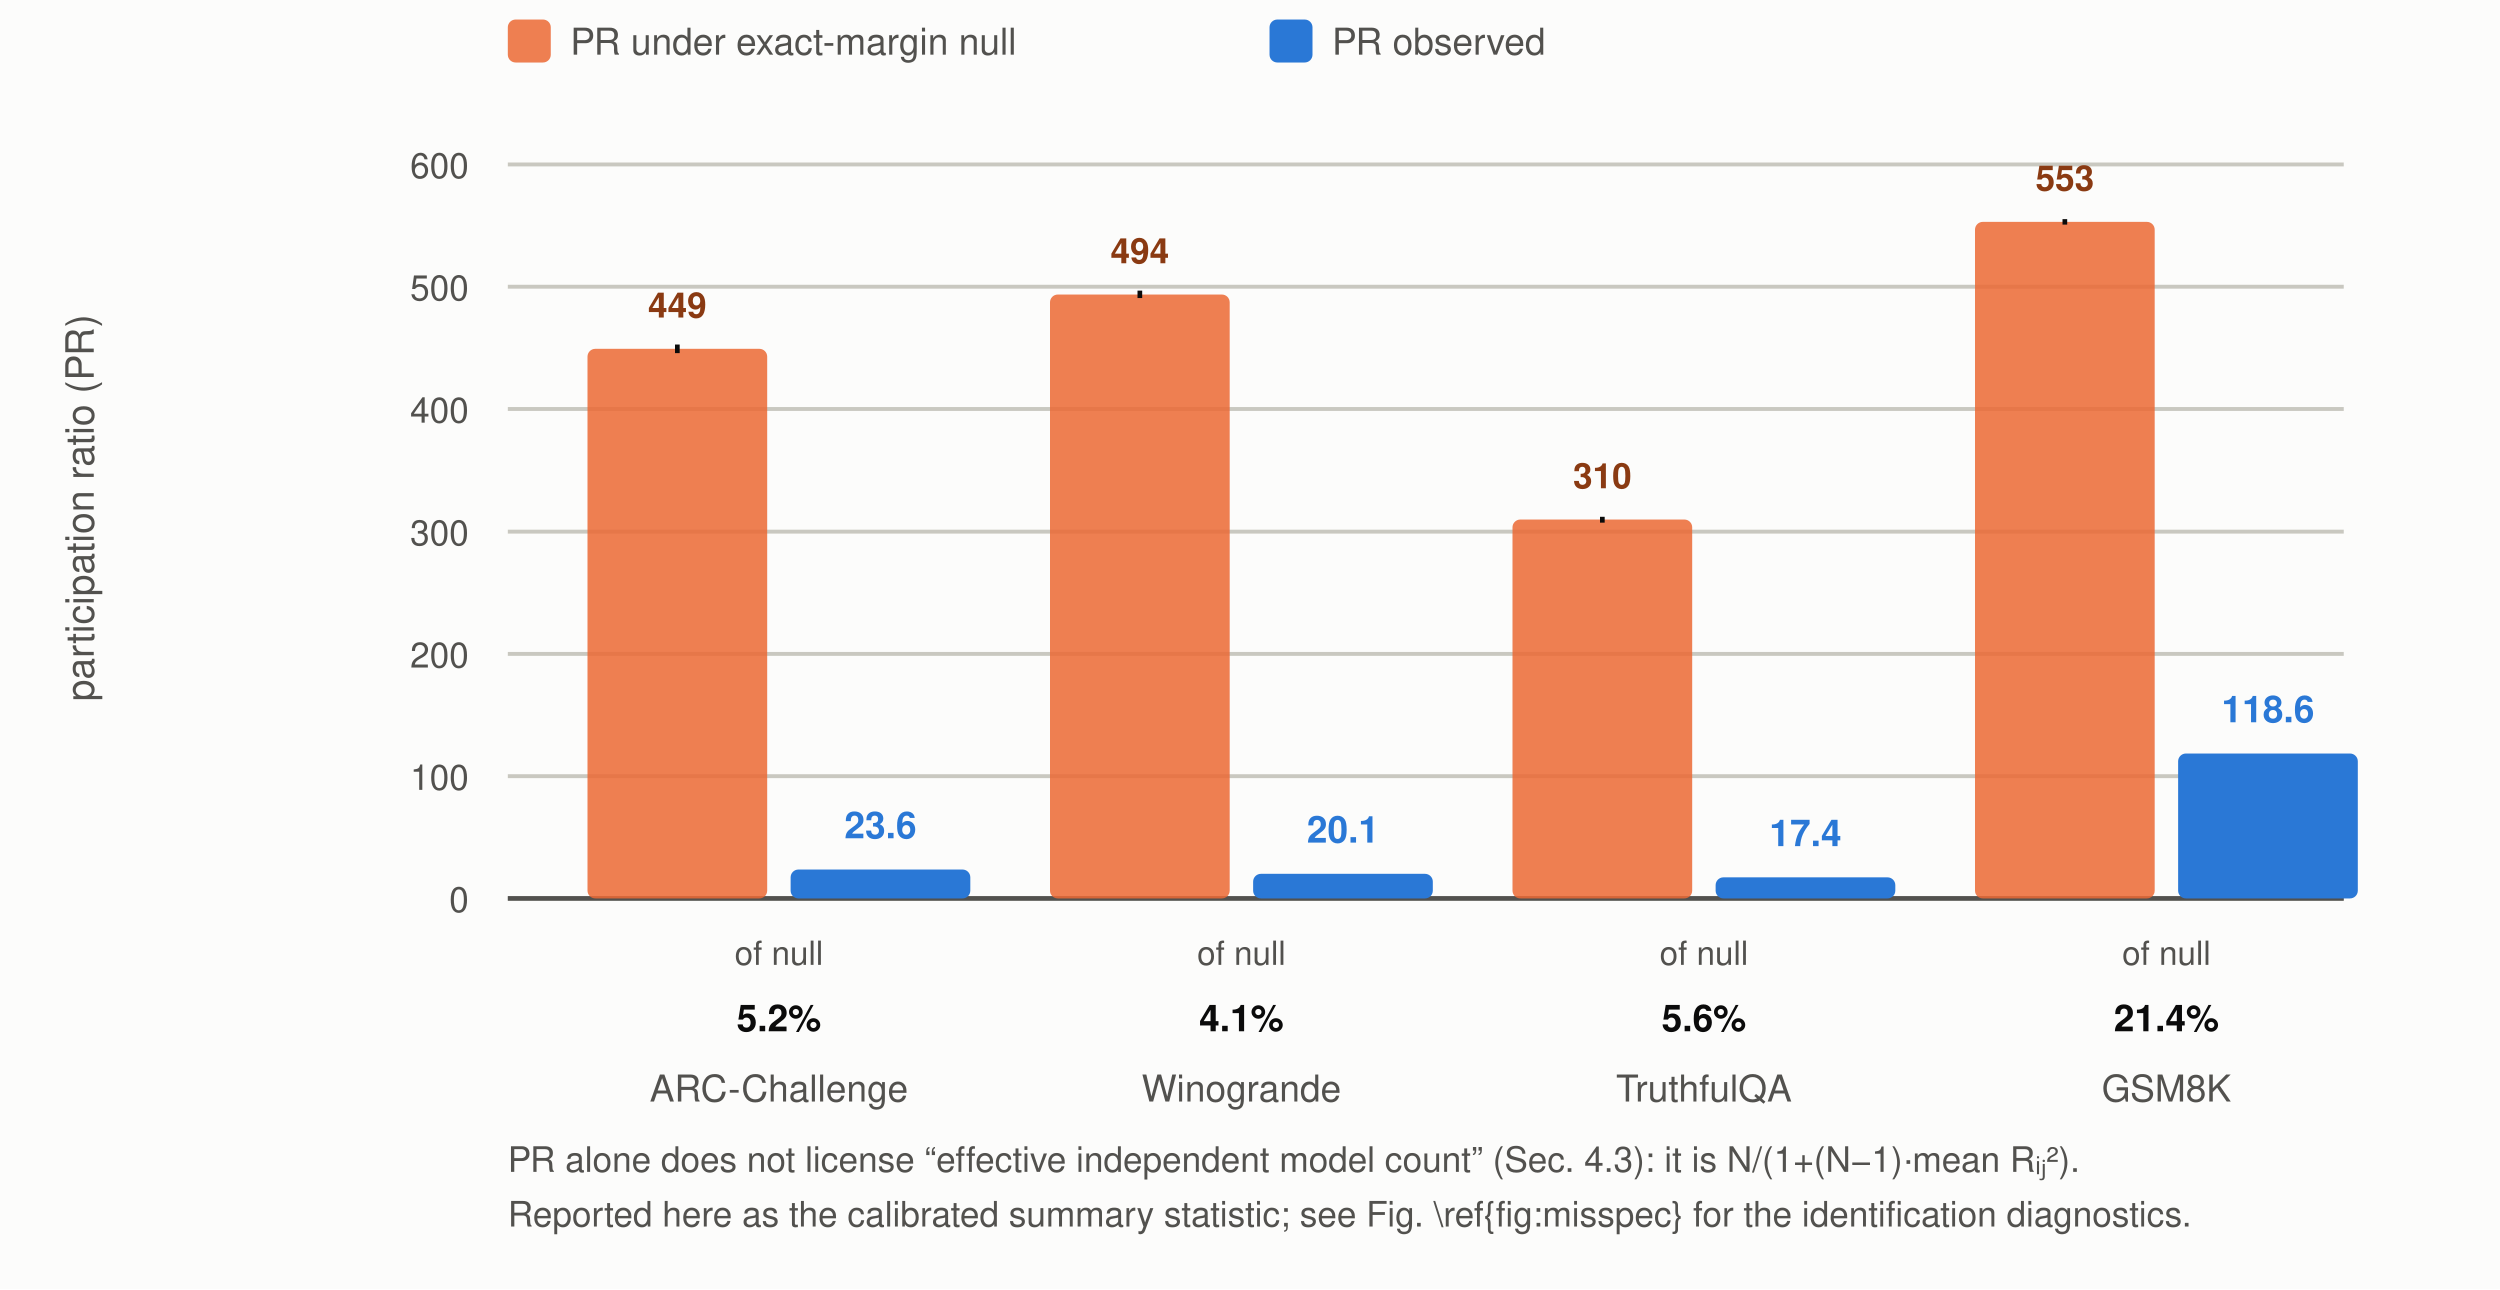
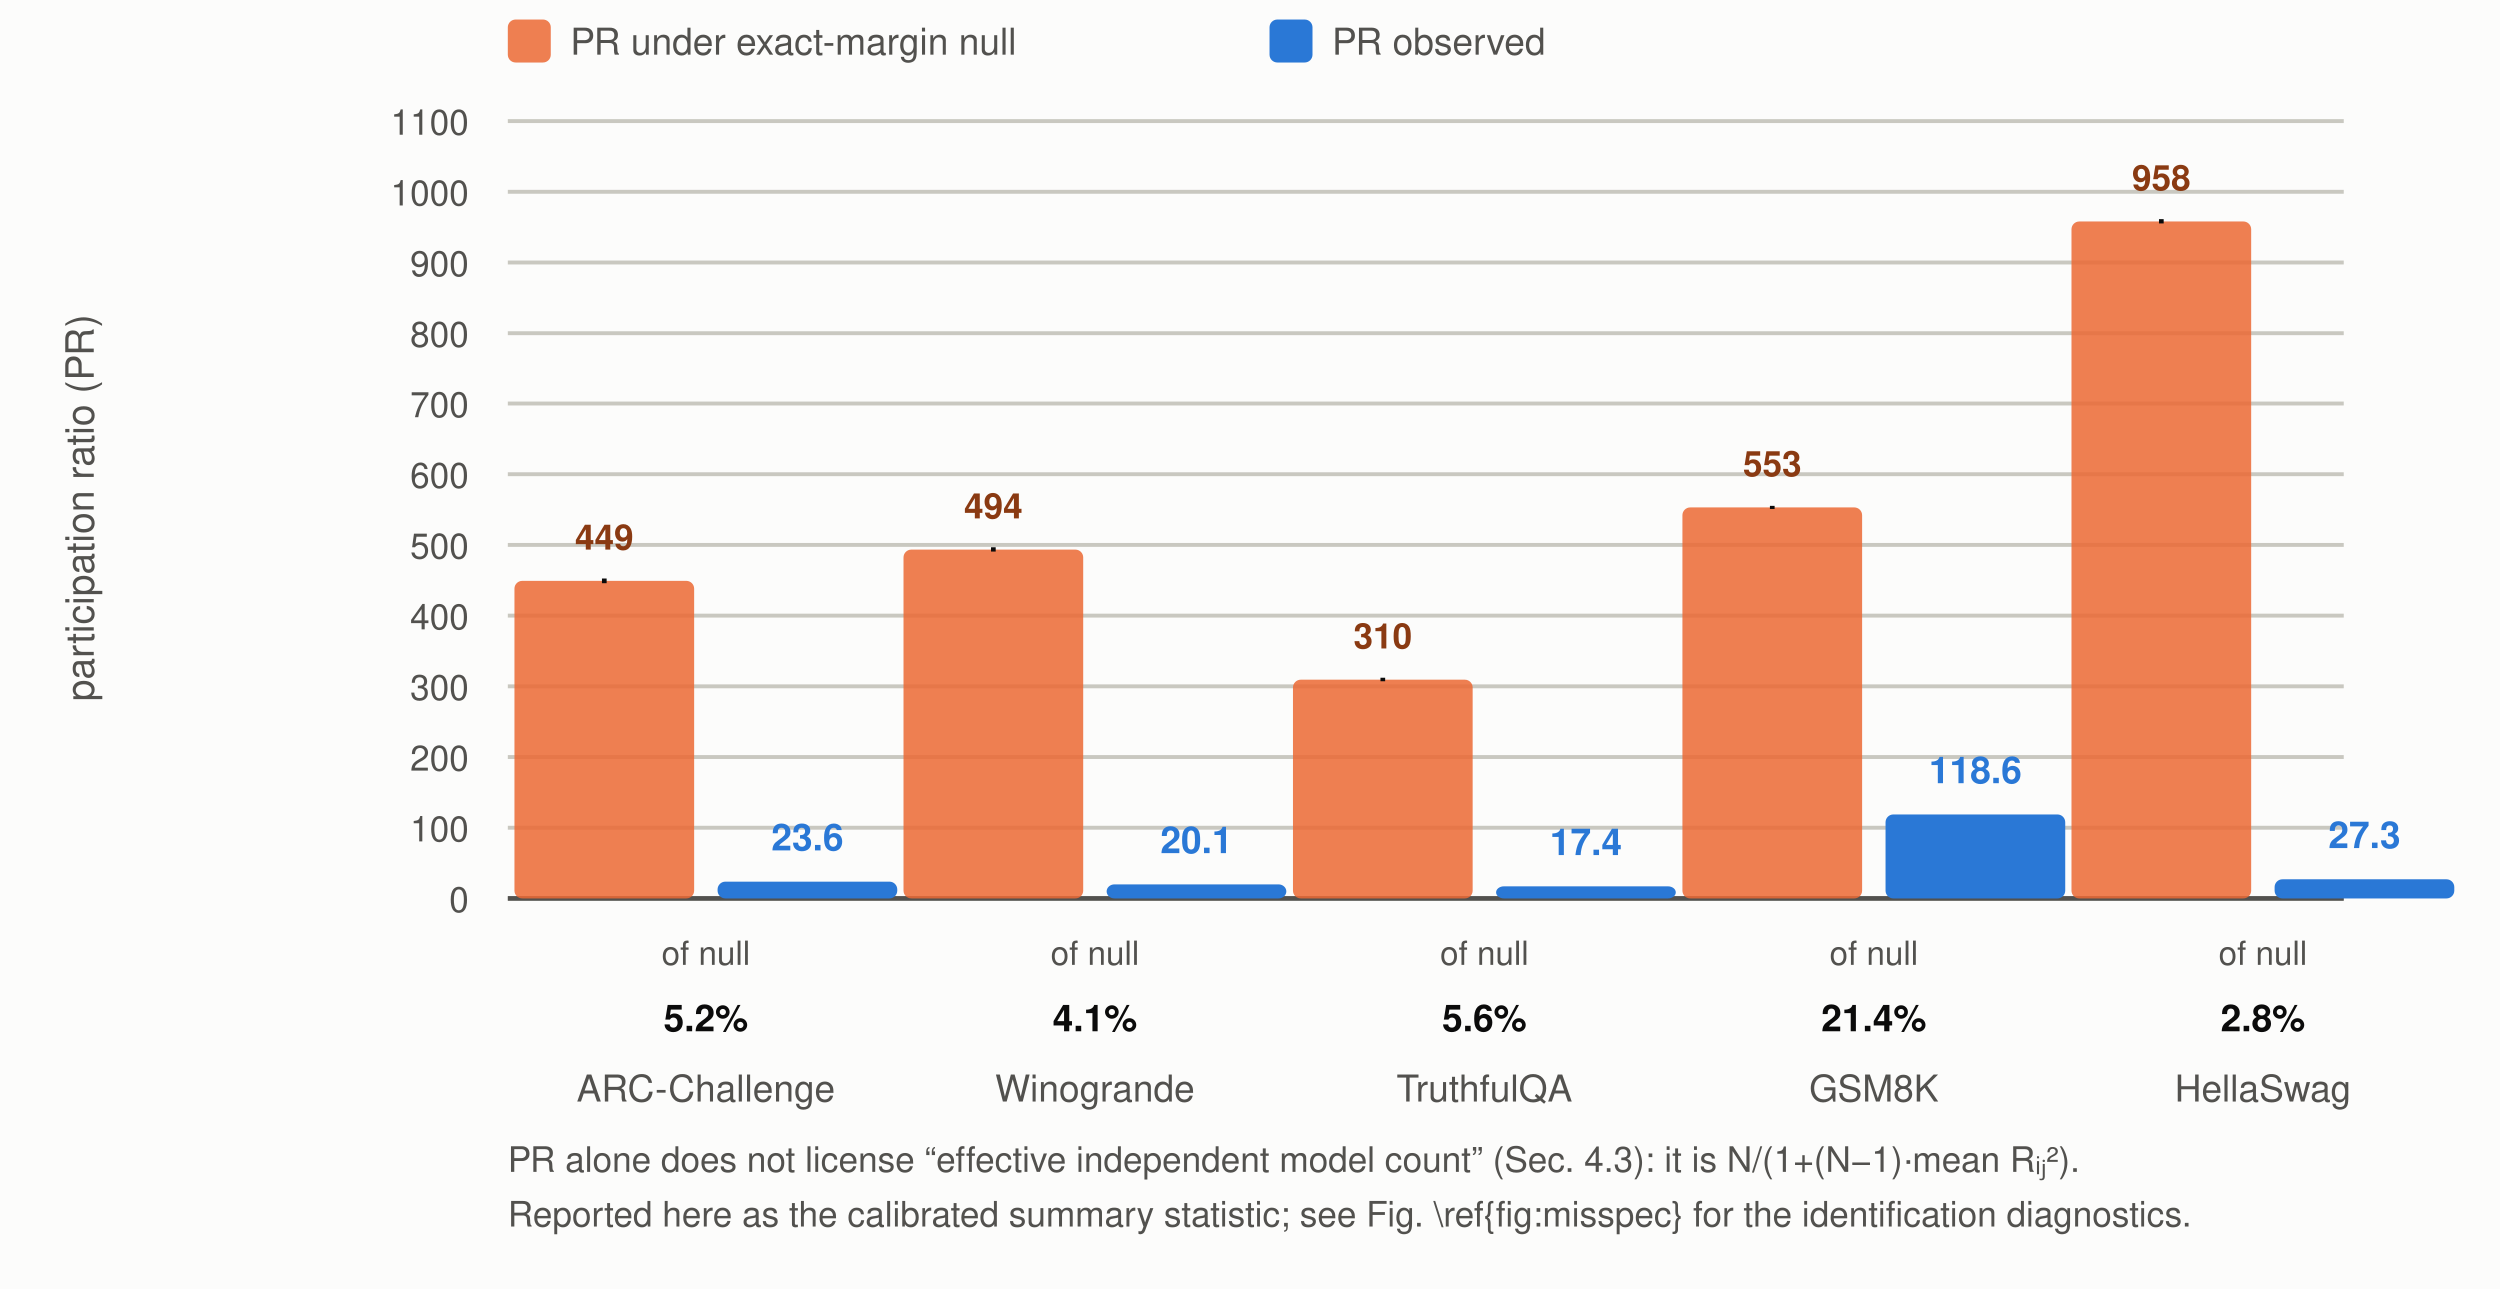
<svg xmlns="http://www.w3.org/2000/svg" width="640" height="330" viewBox="0 0 640 330" font-family="Helvetica Neue, Helvetica, Arial, sans-serif">
  <rect x="0" y="0" width="640" height="330" fill="#fcfcfb" />
  <line x1="130" y1="230.0" x2="600" y2="230.0" stroke="#c9c8c0" stroke-width="1" />
  <text x="120.0" y="233.5" font-size="9" fill="#52514e" text-anchor="end" font-weight="400" font-family="Helvetica Neue, Helvetica, Arial, sans-serif">0</text>
-   <line x1="130" y1="198.7" x2="600" y2="198.7" stroke="#c9c8c0" stroke-width="1" />
-   <text x="120.0" y="202.2" font-size="9" fill="#52514e" text-anchor="end" font-weight="400" font-family="Helvetica Neue, Helvetica, Arial, sans-serif">100</text>
-   <line x1="130" y1="167.4" x2="600" y2="167.4" stroke="#c9c8c0" stroke-width="1" />
-   <text x="120.0" y="170.9" font-size="9" fill="#52514e" text-anchor="end" font-weight="400" font-family="Helvetica Neue, Helvetica, Arial, sans-serif">200</text>
-   <line x1="130" y1="136.1" x2="600" y2="136.1" stroke="#c9c8c0" stroke-width="1" />
-   <text x="120.0" y="139.6" font-size="9" fill="#52514e" text-anchor="end" font-weight="400" font-family="Helvetica Neue, Helvetica, Arial, sans-serif">300</text>
-   <line x1="130" y1="104.7" x2="600" y2="104.7" stroke="#c9c8c0" stroke-width="1" />
-   <text x="120.0" y="108.2" font-size="9" fill="#52514e" text-anchor="end" font-weight="400" font-family="Helvetica Neue, Helvetica, Arial, sans-serif">400</text>
-   <line x1="130" y1="73.4" x2="600" y2="73.4" stroke="#c9c8c0" stroke-width="1" />
-   <text x="120.0" y="76.9" font-size="9" fill="#52514e" text-anchor="end" font-weight="400" font-family="Helvetica Neue, Helvetica, Arial, sans-serif">500</text>
-   <line x1="130" y1="42.1" x2="600" y2="42.1" stroke="#c9c8c0" stroke-width="1" />
-   <text x="120.0" y="45.6" font-size="9" fill="#52514e" text-anchor="end" font-weight="400" font-family="Helvetica Neue, Helvetica, Arial, sans-serif">600</text>
+   <line x1="130" y1="211.9" x2="600" y2="211.9" stroke="#c9c8c0" stroke-width="1" />
+   <text x="120.0" y="215.4" font-size="9" fill="#52514e" text-anchor="end" font-weight="400" font-family="Helvetica Neue, Helvetica, Arial, sans-serif">100</text>
+   <line x1="130" y1="193.8" x2="600" y2="193.8" stroke="#c9c8c0" stroke-width="1" />
+   <text x="120.0" y="197.3" font-size="9" fill="#52514e" text-anchor="end" font-weight="400" font-family="Helvetica Neue, Helvetica, Arial, sans-serif">200</text>
+   <line x1="130" y1="175.7" x2="600" y2="175.7" stroke="#c9c8c0" stroke-width="1" />
+   <text x="120.0" y="179.2" font-size="9" fill="#52514e" text-anchor="end" font-weight="400" font-family="Helvetica Neue, Helvetica, Arial, sans-serif">300</text>
+   <line x1="130" y1="157.6" x2="600" y2="157.6" stroke="#c9c8c0" stroke-width="1" />
+   <text x="120.0" y="161.1" font-size="9" fill="#52514e" text-anchor="end" font-weight="400" font-family="Helvetica Neue, Helvetica, Arial, sans-serif">400</text>
+   <line x1="130" y1="139.5" x2="600" y2="139.5" stroke="#c9c8c0" stroke-width="1" />
+   <text x="120.0" y="143.0" font-size="9" fill="#52514e" text-anchor="end" font-weight="400" font-family="Helvetica Neue, Helvetica, Arial, sans-serif">500</text>
+   <line x1="130" y1="121.4" x2="600" y2="121.4" stroke="#c9c8c0" stroke-width="1" />
+   <text x="120.0" y="124.9" font-size="9" fill="#52514e" text-anchor="end" font-weight="400" font-family="Helvetica Neue, Helvetica, Arial, sans-serif">600</text>
+   <line x1="130" y1="103.3" x2="600" y2="103.3" stroke="#c9c8c0" stroke-width="1" />
+   <text x="120.0" y="106.8" font-size="9" fill="#52514e" text-anchor="end" font-weight="400" font-family="Helvetica Neue, Helvetica, Arial, sans-serif">700</text>
+   <line x1="130" y1="85.3" x2="600" y2="85.3" stroke="#c9c8c0" stroke-width="1" />
+   <text x="120.0" y="88.8" font-size="9" fill="#52514e" text-anchor="end" font-weight="400" font-family="Helvetica Neue, Helvetica, Arial, sans-serif">800</text>
+   <line x1="130" y1="67.2" x2="600" y2="67.2" stroke="#c9c8c0" stroke-width="1" />
+   <text x="120.0" y="70.7" font-size="9" fill="#52514e" text-anchor="end" font-weight="400" font-family="Helvetica Neue, Helvetica, Arial, sans-serif">900</text>
+   <line x1="130" y1="49.1" x2="600" y2="49.1" stroke="#c9c8c0" stroke-width="1" />
+   <text x="120.0" y="52.6" font-size="9" fill="#52514e" text-anchor="end" font-weight="400" font-family="Helvetica Neue, Helvetica, Arial, sans-serif">1000</text>
+   <line x1="130" y1="31.0" x2="600" y2="31.0" stroke="#c9c8c0" stroke-width="1" />
+   <text x="120.0" y="34.5" font-size="9" fill="#52514e" text-anchor="end" font-weight="400" font-family="Helvetica Neue, Helvetica, Arial, sans-serif">1100</text>
  <line x1="130" y1="230" x2="600" y2="230" stroke="#52514e" stroke-width="1.2" />
  <text x="24.0" y="130.0" font-size="10" fill="#52514e" text-anchor="middle" font-weight="500" font-family="Helvetica Neue, Helvetica, Arial, sans-serif" transform="rotate(-90 24 130.0)">participation ratio (PR)</text>
-   <rect x="150.4" y="89.3" width="46" height="140.7" fill="#eb6834" opacity="0.85" rx="2" />
-   <line x1="173.4" y1="90.4" x2="173.4" y2="88.2" stroke="#0b0b0b" stroke-width="1.2" />
-   <text x="173.4" y="81.3" font-size="9" fill="#8a3a12" text-anchor="middle" font-weight="600" font-family="Helvetica Neue, Helvetica, Arial, sans-serif">449</text>
-   <rect x="202.4" y="222.6" width="46" height="7.4" fill="#2a78d6" rx="2" />
-   <text x="225.4" y="214.6" font-size="9.5" fill="#2a78d6" text-anchor="middle" font-weight="700" font-family="Helvetica Neue, Helvetica, Arial, sans-serif">23.6</text>
-   <text x="199.4" y="264.0" font-size="9.5" fill="#0b0b0b" text-anchor="middle" font-weight="700" font-family="Helvetica Neue, Helvetica, Arial, sans-serif">5.2%</text>
-   <text x="199.4" y="247.0" font-size="8.5" fill="#52514e" text-anchor="middle" font-weight="400" font-family="Helvetica Neue, Helvetica, Arial, sans-serif">of null</text>
-   <text x="199.4" y="282.0" font-size="9.5" fill="#52514e" text-anchor="middle" font-weight="500" font-family="Helvetica Neue, Helvetica, Arial, sans-serif">ARC-Challenge</text>
-   <rect x="268.8" y="75.4" width="46" height="154.6" fill="#eb6834" opacity="0.85" rx="2" />
-   <line x1="291.8" y1="76.3" x2="291.8" y2="74.4" stroke="#0b0b0b" stroke-width="1.2" />
-   <text x="291.8" y="67.4" font-size="9" fill="#8a3a12" text-anchor="middle" font-weight="600" font-family="Helvetica Neue, Helvetica, Arial, sans-serif">494</text>
-   <rect x="320.8" y="223.7" width="46" height="6.3" fill="#2a78d6" rx="2" />
-   <text x="343.8" y="215.7" font-size="9.5" fill="#2a78d6" text-anchor="middle" font-weight="700" font-family="Helvetica Neue, Helvetica, Arial, sans-serif">20.1</text>
-   <text x="317.8" y="264.0" font-size="9.5" fill="#0b0b0b" text-anchor="middle" font-weight="700" font-family="Helvetica Neue, Helvetica, Arial, sans-serif">4.1%</text>
-   <text x="317.8" y="247.0" font-size="8.5" fill="#52514e" text-anchor="middle" font-weight="400" font-family="Helvetica Neue, Helvetica, Arial, sans-serif">of null</text>
-   <text x="317.8" y="282.0" font-size="9.5" fill="#52514e" text-anchor="middle" font-weight="500" font-family="Helvetica Neue, Helvetica, Arial, sans-serif">Winogrande</text>
-   <rect x="387.2" y="133.0" width="46" height="97.0" fill="#eb6834" opacity="0.85" rx="2" />
-   <line x1="410.2" y1="133.8" x2="410.2" y2="132.3" stroke="#0b0b0b" stroke-width="1.2" />
-   <text x="410.2" y="125.0" font-size="9" fill="#8a3a12" text-anchor="middle" font-weight="600" font-family="Helvetica Neue, Helvetica, Arial, sans-serif">310</text>
-   <rect x="439.2" y="224.6" width="46" height="5.4" fill="#2a78d6" rx="2" />
-   <text x="462.2" y="216.6" font-size="9.5" fill="#2a78d6" text-anchor="middle" font-weight="700" font-family="Helvetica Neue, Helvetica, Arial, sans-serif">17.4</text>
-   <text x="436.2" y="264.0" font-size="9.5" fill="#0b0b0b" text-anchor="middle" font-weight="700" font-family="Helvetica Neue, Helvetica, Arial, sans-serif">5.6%</text>
-   <text x="436.2" y="247.0" font-size="8.5" fill="#52514e" text-anchor="middle" font-weight="400" font-family="Helvetica Neue, Helvetica, Arial, sans-serif">of null</text>
-   <text x="436.2" y="282.0" font-size="9.5" fill="#52514e" text-anchor="middle" font-weight="500" font-family="Helvetica Neue, Helvetica, Arial, sans-serif">TruthfulQA</text>
-   <rect x="505.6" y="56.8" width="46" height="173.2" fill="#eb6834" opacity="0.85" rx="2" />
-   <line x1="528.6" y1="57.5" x2="528.6" y2="56.1" stroke="#0b0b0b" stroke-width="1.2" />
-   <text x="528.6" y="48.8" font-size="9" fill="#8a3a12" text-anchor="middle" font-weight="600" font-family="Helvetica Neue, Helvetica, Arial, sans-serif">553</text>
-   <rect x="557.6" y="192.9" width="46" height="37.1" fill="#2a78d6" rx="2" />
-   <text x="580.6" y="184.9" font-size="9.5" fill="#2a78d6" text-anchor="middle" font-weight="700" font-family="Helvetica Neue, Helvetica, Arial, sans-serif">118.6</text>
-   <text x="554.6" y="264.0" font-size="9.5" fill="#0b0b0b" text-anchor="middle" font-weight="700" font-family="Helvetica Neue, Helvetica, Arial, sans-serif">21.4%</text>
-   <text x="554.6" y="247.0" font-size="8.5" fill="#52514e" text-anchor="middle" font-weight="400" font-family="Helvetica Neue, Helvetica, Arial, sans-serif">of null</text>
-   <text x="554.6" y="282.0" font-size="9.5" fill="#52514e" text-anchor="middle" font-weight="500" font-family="Helvetica Neue, Helvetica, Arial, sans-serif">GSM8K</text>
+   <rect x="131.7" y="148.7" width="46" height="81.3" fill="#eb6834" opacity="0.85" rx="2" />
+   <line x1="154.7" y1="149.3" x2="154.7" y2="148.1" stroke="#0b0b0b" stroke-width="1.2" />
+   <text x="154.7" y="140.7" font-size="9" fill="#8a3a12" text-anchor="middle" font-weight="600" font-family="Helvetica Neue, Helvetica, Arial, sans-serif">449</text>
+   <rect x="183.7" y="225.7" width="46" height="4.3" fill="#2a78d6" rx="2" />
+   <text x="206.7" y="217.7" font-size="9.5" fill="#2a78d6" text-anchor="middle" font-weight="700" font-family="Helvetica Neue, Helvetica, Arial, sans-serif">23.6</text>
+   <text x="180.7" y="264.0" font-size="9.5" fill="#0b0b0b" text-anchor="middle" font-weight="700" font-family="Helvetica Neue, Helvetica, Arial, sans-serif">5.2%</text>
+   <text x="180.7" y="247.0" font-size="8.5" fill="#52514e" text-anchor="middle" font-weight="400" font-family="Helvetica Neue, Helvetica, Arial, sans-serif">of null</text>
+   <text x="180.7" y="282.0" font-size="9.5" fill="#52514e" text-anchor="middle" font-weight="500" font-family="Helvetica Neue, Helvetica, Arial, sans-serif">ARC-Challenge</text>
+   <rect x="231.3" y="140.7" width="46" height="89.3" fill="#eb6834" opacity="0.85" rx="2" />
+   <line x1="254.3" y1="141.2" x2="254.3" y2="140.1" stroke="#0b0b0b" stroke-width="1.2" />
+   <text x="254.3" y="132.7" font-size="9" fill="#8a3a12" text-anchor="middle" font-weight="600" font-family="Helvetica Neue, Helvetica, Arial, sans-serif">494</text>
+   <rect x="283.3" y="226.4" width="46" height="3.6" fill="#2a78d6" rx="2" />
+   <text x="306.3" y="218.4" font-size="9.5" fill="#2a78d6" text-anchor="middle" font-weight="700" font-family="Helvetica Neue, Helvetica, Arial, sans-serif">20.1</text>
+   <text x="280.3" y="264.0" font-size="9.5" fill="#0b0b0b" text-anchor="middle" font-weight="700" font-family="Helvetica Neue, Helvetica, Arial, sans-serif">4.1%</text>
+   <text x="280.3" y="247.0" font-size="8.5" fill="#52514e" text-anchor="middle" font-weight="400" font-family="Helvetica Neue, Helvetica, Arial, sans-serif">of null</text>
+   <text x="280.3" y="282.0" font-size="9.5" fill="#52514e" text-anchor="middle" font-weight="500" font-family="Helvetica Neue, Helvetica, Arial, sans-serif">Winogrande</text>
+   <rect x="331.0" y="174.0" width="46" height="56.0" fill="#eb6834" opacity="0.85" rx="2" />
+   <line x1="354.0" y1="174.4" x2="354.0" y2="173.5" stroke="#0b0b0b" stroke-width="1.2" />
+   <text x="354.0" y="166.0" font-size="9" fill="#8a3a12" text-anchor="middle" font-weight="600" font-family="Helvetica Neue, Helvetica, Arial, sans-serif">310</text>
+   <rect x="383.0" y="226.9" width="46" height="3.1" fill="#2a78d6" rx="2" />
+   <text x="406.0" y="218.9" font-size="9.5" fill="#2a78d6" text-anchor="middle" font-weight="700" font-family="Helvetica Neue, Helvetica, Arial, sans-serif">17.4</text>
+   <text x="380.0" y="264.0" font-size="9.5" fill="#0b0b0b" text-anchor="middle" font-weight="700" font-family="Helvetica Neue, Helvetica, Arial, sans-serif">5.6%</text>
+   <text x="380.0" y="247.0" font-size="8.5" fill="#52514e" text-anchor="middle" font-weight="400" font-family="Helvetica Neue, Helvetica, Arial, sans-serif">of null</text>
+   <text x="380.0" y="282.0" font-size="9.5" fill="#52514e" text-anchor="middle" font-weight="500" font-family="Helvetica Neue, Helvetica, Arial, sans-serif">TruthfulQA</text>
+   <rect x="430.7" y="129.9" width="46" height="100.1" fill="#eb6834" opacity="0.85" rx="2" />
+   <line x1="453.7" y1="130.3" x2="453.7" y2="129.5" stroke="#0b0b0b" stroke-width="1.2" />
+   <text x="453.7" y="121.9" font-size="9" fill="#8a3a12" text-anchor="middle" font-weight="600" font-family="Helvetica Neue, Helvetica, Arial, sans-serif">553</text>
+   <rect x="482.7" y="208.5" width="46" height="21.5" fill="#2a78d6" rx="2" />
+   <text x="505.7" y="200.5" font-size="9.5" fill="#2a78d6" text-anchor="middle" font-weight="700" font-family="Helvetica Neue, Helvetica, Arial, sans-serif">118.6</text>
+   <text x="479.7" y="264.0" font-size="9.5" fill="#0b0b0b" text-anchor="middle" font-weight="700" font-family="Helvetica Neue, Helvetica, Arial, sans-serif">21.4%</text>
+   <text x="479.7" y="247.0" font-size="8.5" fill="#52514e" text-anchor="middle" font-weight="400" font-family="Helvetica Neue, Helvetica, Arial, sans-serif">of null</text>
+   <text x="479.7" y="282.0" font-size="9.5" fill="#52514e" text-anchor="middle" font-weight="500" font-family="Helvetica Neue, Helvetica, Arial, sans-serif">GSM8K</text>
+   <rect x="530.3" y="56.7" width="46" height="173.3" fill="#eb6834" opacity="0.85" rx="2" />
+   <line x1="553.3" y1="57.2" x2="553.3" y2="56.1" stroke="#0b0b0b" stroke-width="1.2" />
+   <text x="553.3" y="48.7" font-size="9" fill="#8a3a12" text-anchor="middle" font-weight="600" font-family="Helvetica Neue, Helvetica, Arial, sans-serif">958</text>
+   <rect x="582.3" y="225.1" width="46" height="4.9" fill="#2a78d6" rx="2" />
+   <text x="605.3" y="217.1" font-size="9.5" fill="#2a78d6" text-anchor="middle" font-weight="700" font-family="Helvetica Neue, Helvetica, Arial, sans-serif">27.3</text>
+   <text x="579.3" y="264.0" font-size="9.5" fill="#0b0b0b" text-anchor="middle" font-weight="700" font-family="Helvetica Neue, Helvetica, Arial, sans-serif">2.8%</text>
+   <text x="579.3" y="247.0" font-size="8.5" fill="#52514e" text-anchor="middle" font-weight="400" font-family="Helvetica Neue, Helvetica, Arial, sans-serif">of null</text>
+   <text x="579.3" y="282.0" font-size="9.5" fill="#52514e" text-anchor="middle" font-weight="500" font-family="Helvetica Neue, Helvetica, Arial, sans-serif">HellaSwag</text>
  <rect x="130.0" y="5.0" width="11" height="11" rx="2" fill="#eb6834" opacity="0.85" />
  <text x="146.0" y="14.0" font-size="9.5" fill="#52514e" text-anchor="start" font-weight="500" font-family="Helvetica Neue, Helvetica, Arial, sans-serif">PR under exact-margin null</text>
  <rect x="325.0" y="5.0" width="11" height="11" rx="2" fill="#2a78d6" />
  <text x="341.0" y="14.0" font-size="9.5" fill="#52514e" text-anchor="start" font-weight="500" font-family="Helvetica Neue, Helvetica, Arial, sans-serif">PR observed</text>
  <text x="130.0" y="300.0" font-size="9" fill="#52514e" text-anchor="start" font-weight="400" font-family="Helvetica Neue, Helvetica, Arial, sans-serif">PR alone does not license “effective independent model count” (Sec. 4.3): it is N/(1+(N−1)·mean Rᵢⱼ²).</text>
  <text x="130.0" y="314.0" font-size="9" fill="#52514e" text-anchor="start" font-weight="400" font-family="Helvetica Neue, Helvetica, Arial, sans-serif">Reported here as the calibrated summary statistic; see Fig. \ref{fig:misspec} for the identification diagnostics.</text>
</svg>
